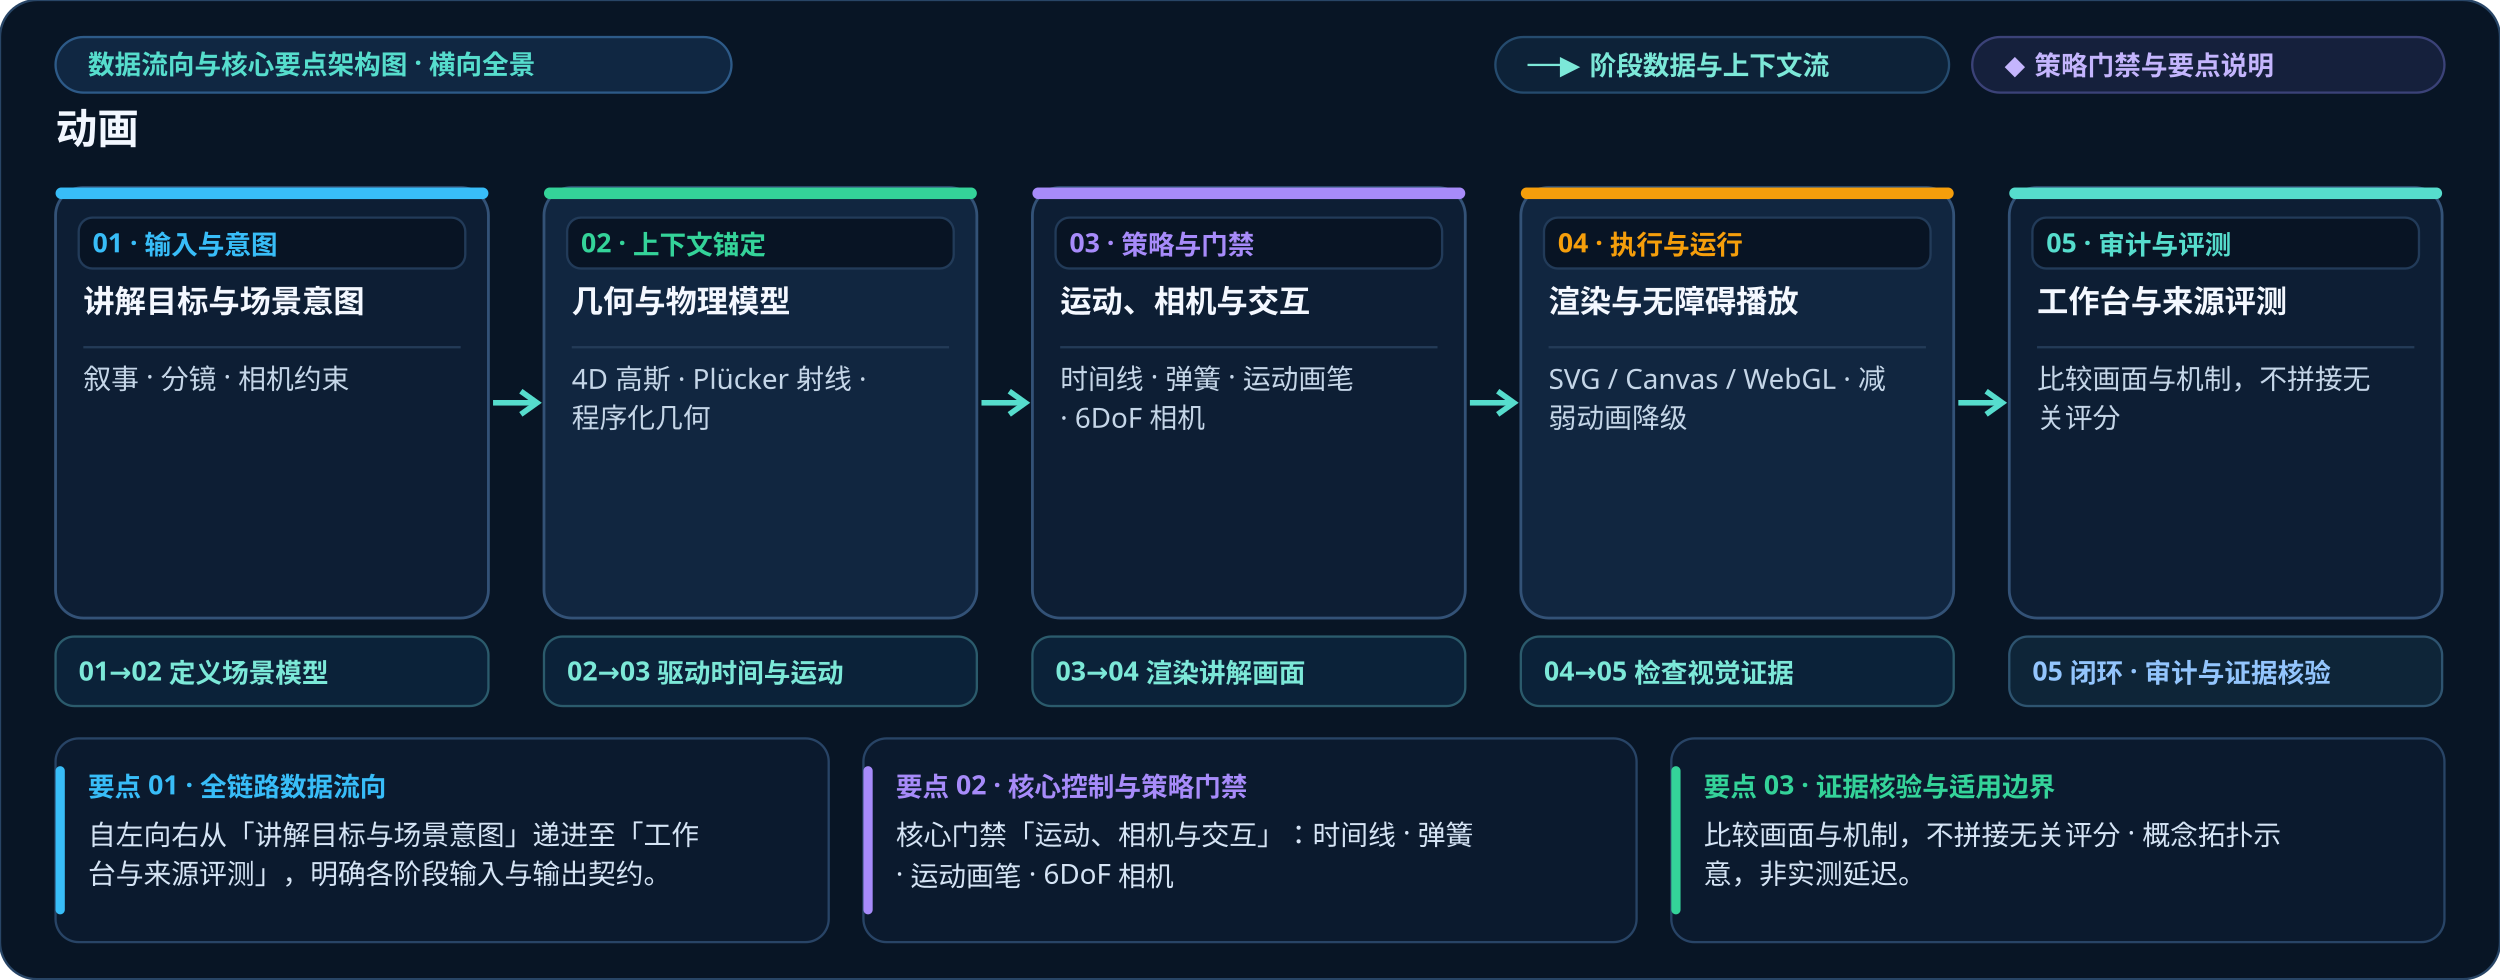
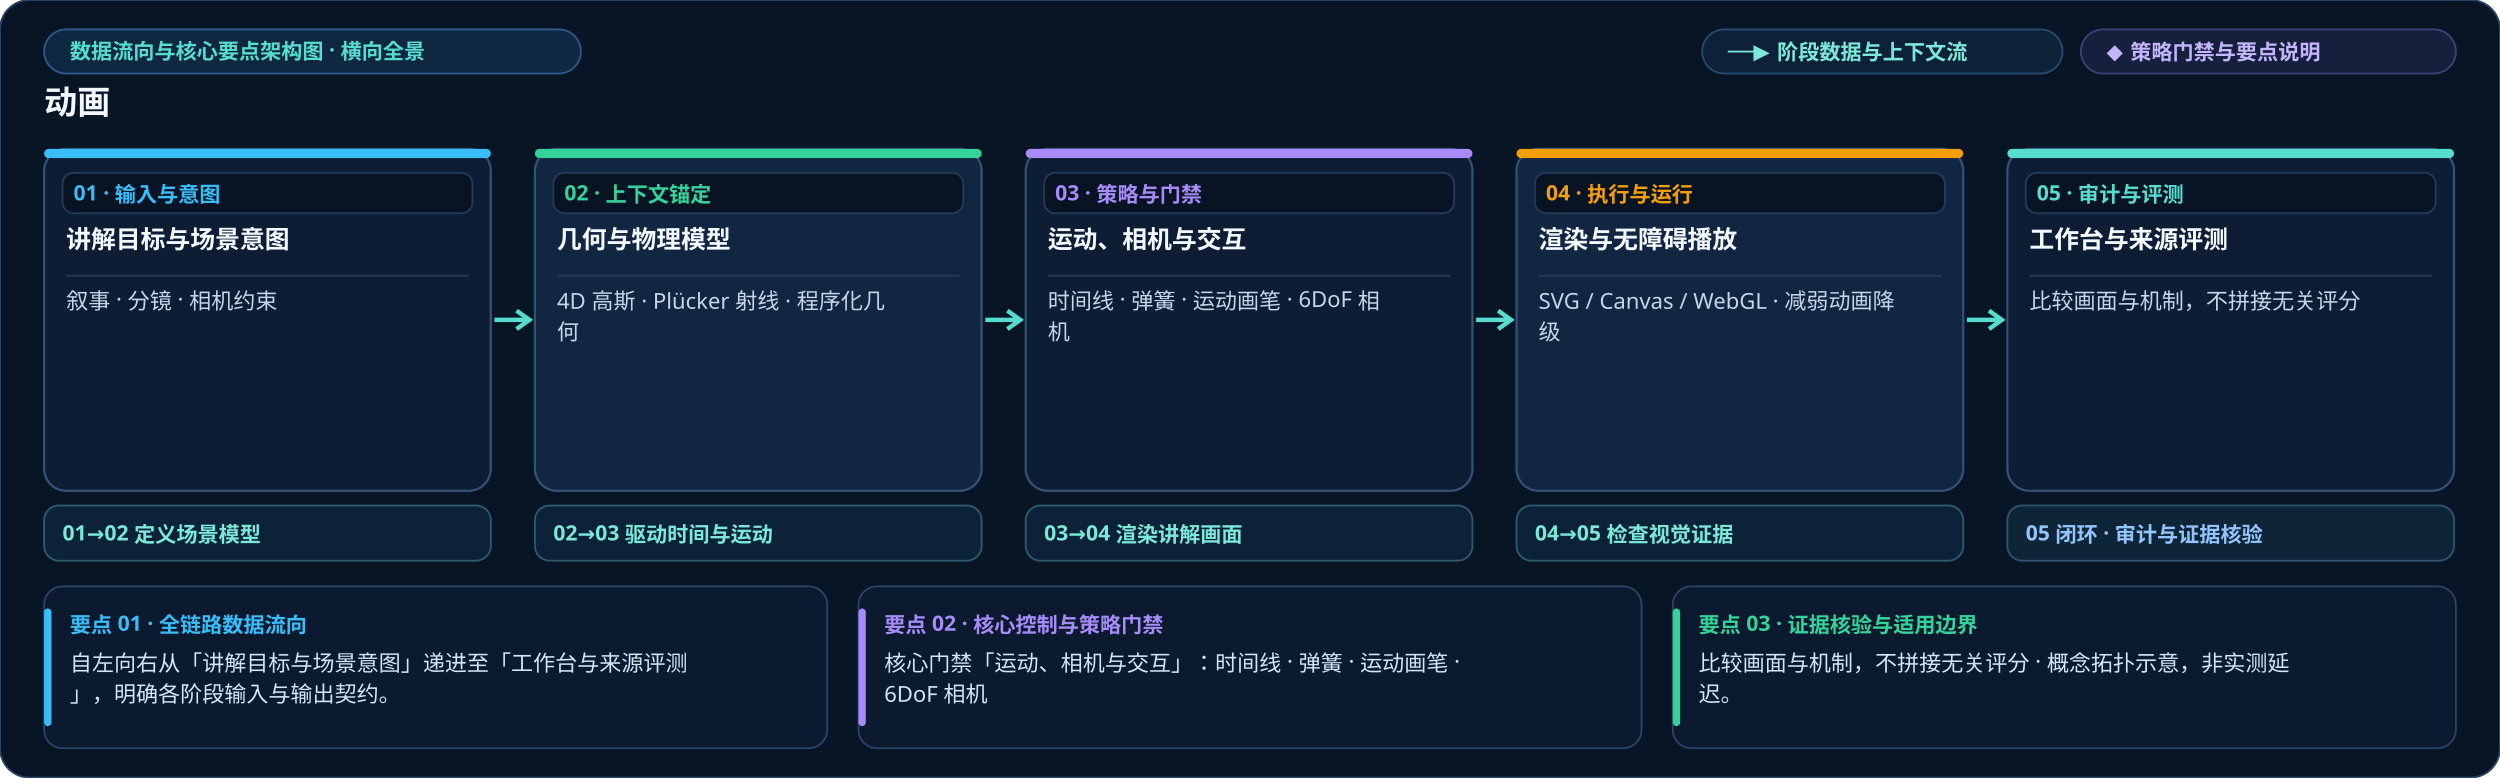
- <svg xmlns="http://www.w3.org/2000/svg" lang="zh-CN" class="knowledge-graph-wide" role="img" aria-labelledby="knowledge-4ae429de4b97-title knowledge-4ae429de4b97-desc" viewBox="0 0 1080 423" width="1080" style="width:100%;height:auto;max-width:1080px;margin:0 auto;font-family:system-ui,sans-serif">
-   <rect width="1080" height="423" rx="16" fill="#081525" stroke="#284566" />
+ <svg xmlns="http://www.w3.org/2000/svg" lang="zh-CN" class="knowledge-graph-wide" role="img" aria-labelledby="knowledge-4ae429de4b97-title knowledge-4ae429de4b97-desc" viewBox="0 0 1360 423" width="1360" style="width:100%;height:auto;margin:0 auto;font-family:system-ui,sans-serif">
+   <rect width="1360" height="423" rx="16" fill="#081525" stroke="#284566" />
  <rect x="24" y="16" width="292" height="24" rx="12" fill="#102742" stroke="#2d5a88" />
  <text x="38" y="32" fill="#56ddcd" font-size="11.5" font-weight="700">
    <tspan x="38" dy="0">数据流向与核心要点架构图 · 横向全景</tspan>
  </text>
-   <rect x="646" y="16" width="196" height="24" rx="12" fill="#0d2238" stroke="#254b6e" />
-   <text x="660" y="32" fill="#7ce8d8" font-size="11.5" font-weight="600">
-     <tspan x="660" dy="0">──▶ 阶段数据与上下文流</tspan>
+   <rect x="926" y="16" width="196" height="24" rx="12" fill="#0d2238" stroke="#254b6e" />
+   <text x="940" y="32" fill="#7ce8d8" font-size="11.5" font-weight="600">
+     <tspan x="940" dy="0">──▶ 阶段数据与上下文流</tspan>
  </text>
-   <rect x="852" y="16" width="204" height="24" rx="12" fill="#15203c" stroke="#3b4278" />
-   <text x="866" y="32" fill="#c4b5fd" font-size="11.5" font-weight="600">
-     <tspan x="866" dy="0">◆ 策略门禁与要点说明</tspan>
+   <rect x="1132" y="16" width="204" height="24" rx="12" fill="#15203c" stroke="#3b4278" />
+   <text x="1146" y="32" fill="#c4b5fd" font-size="11.5" font-weight="600">
+     <tspan x="1146" dy="0">◆ 策略门禁与要点说明</tspan>
  </text>
  <text x="24" y="62" fill="#f2f7ff" font-size="18" font-weight="700">
    <tspan x="24" dy="0">动画</tspan>
  </text>
  <g data-concept="1">
-     <rect x="24" y="81" width="187" height="186" rx="12" fill="#0d1e34" stroke="#335277" stroke-width="1.2" />
-     <rect x="24" y="81" width="187" height="5" rx="2.5" fill="#38bdf8" />
-     <rect x="34" y="94" width="167" height="22" rx="6" fill="#081424" stroke="#223b59" />
+     <rect x="24" y="81" width="243" height="186" rx="12" fill="#0d1e34" stroke="#335277" stroke-width="1.2" />
+     <rect x="24" y="81" width="243" height="5" rx="2.5" fill="#38bdf8" />
+     <rect x="34" y="94" width="223" height="22" rx="6" fill="#081424" stroke="#223b59" />
    <text x="40" y="109" fill="#38bdf8" font-size="11.5" font-weight="700">
      <tspan x="40" dy="0">01 · 输入与意图</tspan>
    </text>
    <text x="36" y="135" fill="#f4f8ff" font-size="13.5" font-weight="700">
      <tspan x="36" dy="0">讲解目标与场景意图</tspan>
    </text>
-     <path d="M36 150 H199" stroke="#233b57" stroke-width="1" />
+     <path d="M36 150 H255" stroke="#233b57" stroke-width="1" />
    <text x="36" y="168" fill="#c5d6e8" font-size="12" font-weight="400">
      <tspan x="36" dy="0">叙事 · 分镜 · 相机约束</tspan>
    </text>
  </g>
  <g data-relationship="定义场景模型">
-     <path d="M213 174 H231" fill="none" stroke="#56ddcd" stroke-width="2.4" />
-     <path d="M225 169 L232 174 L225 179" fill="none" stroke="#56ddcd" stroke-width="2.4" />
-     <rect x="24" y="275" width="187" height="30" rx="8" fill="#0b2239" stroke="#2b5b6c" />
+     <path d="M269 174 H287" fill="none" stroke="#56ddcd" stroke-width="2.4" />
+     <path d="M281 169 L288 174 L281 179" fill="none" stroke="#56ddcd" stroke-width="2.4" />
+     <rect x="24" y="275" width="243" height="30" rx="8" fill="#0b2239" stroke="#2b5b6c" />
    <text x="34" y="294" fill="#7ce8d8" font-size="11.5" font-weight="600">
      <tspan x="34" dy="0">01→02 定义场景模型</tspan>
    </text>
  </g>
  <g data-concept="2">
-     <rect x="235" y="81" width="187" height="186" rx="12" fill="#112640" stroke="#335277" stroke-width="1.2" />
-     <rect x="235" y="81" width="187" height="5" rx="2.5" fill="#34d399" />
-     <rect x="245" y="94" width="167" height="22" rx="6" fill="#081424" stroke="#223b59" />
-     <text x="251" y="109" fill="#34d399" font-size="11.5" font-weight="700">
-       <tspan x="251" dy="0">02 · 上下文锚定</tspan>
+     <rect x="291" y="81" width="243" height="186" rx="12" fill="#112640" stroke="#335277" stroke-width="1.2" />
+     <rect x="291" y="81" width="243" height="5" rx="2.5" fill="#34d399" />
+     <rect x="301" y="94" width="223" height="22" rx="6" fill="#081424" stroke="#223b59" />
+     <text x="307" y="109" fill="#34d399" font-size="11.5" font-weight="700">
+       <tspan x="307" dy="0">02 · 上下文锚定</tspan>
    </text>
-     <text x="247" y="135" fill="#f4f8ff" font-size="13.5" font-weight="700">
-       <tspan x="247" dy="0">几何与物理模型</tspan>
+     <text x="303" y="135" fill="#f4f8ff" font-size="13.5" font-weight="700">
+       <tspan x="303" dy="0">几何与物理模型</tspan>
    </text>
-     <path d="M247 150 H410" stroke="#233b57" stroke-width="1" />
-     <text x="247" y="168" fill="#c5d6e8" font-size="12" font-weight="400">
-       <tspan x="247" dy="0">4D 高斯 · Plücker 射线 ·</tspan>
-       <tspan x="247" dy="16.8">程序化几何</tspan>
+     <path d="M303 150 H522" stroke="#233b57" stroke-width="1" />
+     <text x="303" y="168" fill="#c5d6e8" font-size="12" font-weight="400">
+       <tspan x="303" dy="0">4D 高斯 · Plücker 射线 · 程序化几</tspan>
+       <tspan x="303" dy="16.8">何</tspan>
    </text>
  </g>
  <g data-relationship="驱动时间与运动">
-     <path d="M424 174 H442" fill="none" stroke="#56ddcd" stroke-width="2.4" />
-     <path d="M436 169 L443 174 L436 179" fill="none" stroke="#56ddcd" stroke-width="2.4" />
-     <rect x="235" y="275" width="187" height="30" rx="8" fill="#0b2239" stroke="#2b5b6c" />
-     <text x="245" y="294" fill="#7ce8d8" font-size="11.5" font-weight="600">
-       <tspan x="245" dy="0">02→03 驱动时间与运动</tspan>
+     <path d="M536 174 H554" fill="none" stroke="#56ddcd" stroke-width="2.4" />
+     <path d="M548 169 L555 174 L548 179" fill="none" stroke="#56ddcd" stroke-width="2.4" />
+     <rect x="291" y="275" width="243" height="30" rx="8" fill="#0b2239" stroke="#2b5b6c" />
+     <text x="301" y="294" fill="#7ce8d8" font-size="11.5" font-weight="600">
+       <tspan x="301" dy="0">02→03 驱动时间与运动</tspan>
    </text>
  </g>
  <g data-concept="3">
-     <rect x="446" y="81" width="187" height="186" rx="12" fill="#0d1e34" stroke="#335277" stroke-width="1.2" />
-     <rect x="446" y="81" width="187" height="5" rx="2.5" fill="#a78bfa" />
-     <rect x="456" y="94" width="167" height="22" rx="6" fill="#081424" stroke="#223b59" />
-     <text x="462" y="109" fill="#a78bfa" font-size="11.5" font-weight="700">
-       <tspan x="462" dy="0">03 · 策略与门禁</tspan>
+     <rect x="558" y="81" width="243" height="186" rx="12" fill="#0d1e34" stroke="#335277" stroke-width="1.2" />
+     <rect x="558" y="81" width="243" height="5" rx="2.5" fill="#a78bfa" />
+     <rect x="568" y="94" width="223" height="22" rx="6" fill="#081424" stroke="#223b59" />
+     <text x="574" y="109" fill="#a78bfa" font-size="11.5" font-weight="700">
+       <tspan x="574" dy="0">03 · 策略与门禁</tspan>
    </text>
-     <text x="458" y="135" fill="#f4f8ff" font-size="13.5" font-weight="700">
-       <tspan x="458" dy="0">运动、相机与交互</tspan>
+     <text x="570" y="135" fill="#f4f8ff" font-size="13.5" font-weight="700">
+       <tspan x="570" dy="0">运动、相机与交互</tspan>
    </text>
-     <path d="M458 150 H621" stroke="#233b57" stroke-width="1" />
-     <text x="458" y="168" fill="#c5d6e8" font-size="12" font-weight="400">
-       <tspan x="458" dy="0">时间线 · 弹簧 · 运动画笔</tspan>
-       <tspan x="458" dy="16.8">· 6DoF 相机</tspan>
+     <path d="M570 150 H789" stroke="#233b57" stroke-width="1" />
+     <text x="570" y="168" fill="#c5d6e8" font-size="12" font-weight="400">
+       <tspan x="570" dy="0">时间线 · 弹簧 · 运动画笔 · 6DoF 相</tspan>
+       <tspan x="570" dy="16.8">机</tspan>
    </text>
  </g>
  <g data-relationship="渲染讲解画面">
-     <path d="M635 174 H653" fill="none" stroke="#56ddcd" stroke-width="2.4" />
-     <path d="M647 169 L654 174 L647 179" fill="none" stroke="#56ddcd" stroke-width="2.4" />
-     <rect x="446" y="275" width="187" height="30" rx="8" fill="#0b2239" stroke="#2b5b6c" />
-     <text x="456" y="294" fill="#7ce8d8" font-size="11.5" font-weight="600">
-       <tspan x="456" dy="0">03→04 渲染讲解画面</tspan>
+     <path d="M803 174 H821" fill="none" stroke="#56ddcd" stroke-width="2.4" />
+     <path d="M815 169 L822 174 L815 179" fill="none" stroke="#56ddcd" stroke-width="2.4" />
+     <rect x="558" y="275" width="243" height="30" rx="8" fill="#0b2239" stroke="#2b5b6c" />
+     <text x="568" y="294" fill="#7ce8d8" font-size="11.5" font-weight="600">
+       <tspan x="568" dy="0">03→04 渲染讲解画面</tspan>
    </text>
  </g>
  <g data-concept="4">
-     <rect x="657" y="81" width="187" height="186" rx="12" fill="#112640" stroke="#335277" stroke-width="1.2" />
-     <rect x="657" y="81" width="187" height="5" rx="2.5" fill="#f59e0b" />
-     <rect x="667" y="94" width="167" height="22" rx="6" fill="#081424" stroke="#223b59" />
-     <text x="673" y="109" fill="#f59e0b" font-size="11.5" font-weight="700">
-       <tspan x="673" dy="0">04 · 执行与运行</tspan>
+     <rect x="825" y="81" width="243" height="186" rx="12" fill="#112640" stroke="#335277" stroke-width="1.2" />
+     <rect x="825" y="81" width="243" height="5" rx="2.5" fill="#f59e0b" />
+     <rect x="835" y="94" width="223" height="22" rx="6" fill="#081424" stroke="#223b59" />
+     <text x="841" y="109" fill="#f59e0b" font-size="11.5" font-weight="700">
+       <tspan x="841" dy="0">04 · 执行与运行</tspan>
    </text>
-     <text x="669" y="135" fill="#f4f8ff" font-size="13.5" font-weight="700">
-       <tspan x="669" dy="0">渲染与无障碍播放</tspan>
+     <text x="837" y="135" fill="#f4f8ff" font-size="13.5" font-weight="700">
+       <tspan x="837" dy="0">渲染与无障碍播放</tspan>
    </text>
-     <path d="M669 150 H832" stroke="#233b57" stroke-width="1" />
-     <text x="669" y="168" fill="#c5d6e8" font-size="12" font-weight="400">
-       <tspan x="669" dy="0">SVG / Canvas / WebGL · 减</tspan>
-       <tspan x="669" dy="16.8">弱动画降级</tspan>
+     <path d="M837 150 H1056" stroke="#233b57" stroke-width="1" />
+     <text x="837" y="168" fill="#c5d6e8" font-size="12" font-weight="400">
+       <tspan x="837" dy="0">SVG / Canvas / WebGL · 减弱动画降</tspan>
+       <tspan x="837" dy="16.8">级</tspan>
    </text>
  </g>
  <g data-relationship="检查视觉证据">
-     <path d="M846 174 H864" fill="none" stroke="#56ddcd" stroke-width="2.4" />
-     <path d="M858 169 L865 174 L858 179" fill="none" stroke="#56ddcd" stroke-width="2.4" />
-     <rect x="657" y="275" width="187" height="30" rx="8" fill="#0b2239" stroke="#2b5b6c" />
-     <text x="667" y="294" fill="#7ce8d8" font-size="11.5" font-weight="600">
-       <tspan x="667" dy="0">04→05 检查视觉证据</tspan>
+     <path d="M1070 174 H1088" fill="none" stroke="#56ddcd" stroke-width="2.4" />
+     <path d="M1082 169 L1089 174 L1082 179" fill="none" stroke="#56ddcd" stroke-width="2.4" />
+     <rect x="825" y="275" width="243" height="30" rx="8" fill="#0b2239" stroke="#2b5b6c" />
+     <text x="835" y="294" fill="#7ce8d8" font-size="11.5" font-weight="600">
+       <tspan x="835" dy="0">04→05 检查视觉证据</tspan>
    </text>
  </g>
  <g data-concept="5">
-     <rect x="868" y="81" width="187" height="186" rx="12" fill="#0d1e34" stroke="#335277" stroke-width="1.2" />
-     <rect x="868" y="81" width="187" height="5" rx="2.5" fill="#56ddcd" />
-     <rect x="878" y="94" width="167" height="22" rx="6" fill="#081424" stroke="#223b59" />
-     <text x="884" y="109" fill="#56ddcd" font-size="11.5" font-weight="700">
-       <tspan x="884" dy="0">05 · 审计与评测</tspan>
+     <rect x="1092" y="81" width="243" height="186" rx="12" fill="#0d1e34" stroke="#335277" stroke-width="1.2" />
+     <rect x="1092" y="81" width="243" height="5" rx="2.5" fill="#56ddcd" />
+     <rect x="1102" y="94" width="223" height="22" rx="6" fill="#081424" stroke="#223b59" />
+     <text x="1108" y="109" fill="#56ddcd" font-size="11.5" font-weight="700">
+       <tspan x="1108" dy="0">05 · 审计与评测</tspan>
    </text>
-     <text x="880" y="135" fill="#f4f8ff" font-size="13.5" font-weight="700">
-       <tspan x="880" dy="0">工作台与来源评测</tspan>
+     <text x="1104" y="135" fill="#f4f8ff" font-size="13.5" font-weight="700">
+       <tspan x="1104" dy="0">工作台与来源评测</tspan>
    </text>
-     <path d="M880 150 H1043" stroke="#233b57" stroke-width="1" />
-     <text x="880" y="168" fill="#c5d6e8" font-size="12" font-weight="400">
-       <tspan x="880" dy="0">比较画面与机制，不拼接无</tspan>
-       <tspan x="880" dy="16.8">关评分</tspan>
+     <path d="M1104 150 H1323" stroke="#233b57" stroke-width="1" />
+     <text x="1104" y="168" fill="#c5d6e8" font-size="12" font-weight="400">
+       <tspan x="1104" dy="0">比较画面与机制，不拼接无关评分</tspan>
    </text>
  </g>
-   <rect x="868" y="275" width="187" height="30" rx="8" fill="#0e2538" stroke="#2e5470" />
-   <text x="878" y="294" fill="#93c5fd" font-size="11.5" font-weight="600">
-     <tspan x="878" dy="0">05 闭环 · 审计与证据核验</tspan>
+   <rect x="1092" y="275" width="243" height="30" rx="8" fill="#0e2538" stroke="#2e5470" />
+   <text x="1102" y="294" fill="#93c5fd" font-size="11.5" font-weight="600">
+     <tspan x="1102" dy="0">05 闭环 · 审计与证据核验</tspan>
  </text>
  <g data-takeaway="1">
-     <rect x="24" y="319" width="334" height="88" rx="10" fill="#0b1a2e" stroke="#284466" />
+     <rect x="24" y="319" width="426" height="88" rx="10" fill="#0b1a2e" stroke="#284466" />
    <rect x="24" y="331" width="4" height="64" rx="2" fill="#38bdf8" />
    <text x="38" y="344" fill="#38bdf8" font-size="11.5" font-weight="700">
      <tspan x="38" dy="0">要点 01 · 全链路数据流向</tspan>
    </text>
    <text x="38" y="365" fill="#d5e4f5" font-size="12" font-weight="400">
-       <tspan x="38" dy="0">自左向右从「讲解目标与场景意图」递进至「工作</tspan>
-       <tspan x="38" dy="16.8">台与来源评测」，明确各阶段输入与输出契约。</tspan>
+       <tspan x="38" dy="0">自左向右从「讲解目标与场景意图」递进至「工作台与来源评测</tspan>
+       <tspan x="38" dy="16.8">」，明确各阶段输入与输出契约。</tspan>
    </text>
  </g>
  <g data-takeaway="2">
-     <rect x="373" y="319" width="334" height="88" rx="10" fill="#0b1a2e" stroke="#284466" />
-     <rect x="373" y="331" width="4" height="64" rx="2" fill="#a78bfa" />
-     <text x="387" y="344" fill="#a78bfa" font-size="11.5" font-weight="700">
-       <tspan x="387" dy="0">要点 02 · 核心控制与策略门禁</tspan>
+     <rect x="467" y="319" width="426" height="88" rx="10" fill="#0b1a2e" stroke="#284466" />
+     <rect x="467" y="331" width="4" height="64" rx="2" fill="#a78bfa" />
+     <text x="481" y="344" fill="#a78bfa" font-size="11.5" font-weight="700">
+       <tspan x="481" dy="0">要点 02 · 核心控制与策略门禁</tspan>
    </text>
-     <text x="387" y="365" fill="#d5e4f5" font-size="12" font-weight="400">
-       <tspan x="387" dy="0">核心门禁「运动、相机与交互」：时间线 · 弹簧</tspan>
-       <tspan x="387" dy="16.8">· 运动画笔 · 6DoF 相机</tspan>
+     <text x="481" y="365" fill="#d5e4f5" font-size="12" font-weight="400">
+       <tspan x="481" dy="0">核心门禁「运动、相机与交互」：时间线 · 弹簧 · 运动画笔 ·</tspan>
+       <tspan x="481" dy="16.8">6DoF 相机</tspan>
    </text>
  </g>
  <g data-takeaway="3">
-     <rect x="722" y="319" width="334" height="88" rx="10" fill="#0b1a2e" stroke="#284466" />
-     <rect x="722" y="331" width="4" height="64" rx="2" fill="#34d399" />
-     <text x="736" y="344" fill="#34d399" font-size="11.5" font-weight="700">
-       <tspan x="736" dy="0">要点 03 · 证据核验与适用边界</tspan>
+     <rect x="910" y="319" width="426" height="88" rx="10" fill="#0b1a2e" stroke="#284466" />
+     <rect x="910" y="331" width="4" height="64" rx="2" fill="#34d399" />
+     <text x="924" y="344" fill="#34d399" font-size="11.5" font-weight="700">
+       <tspan x="924" dy="0">要点 03 · 证据核验与适用边界</tspan>
    </text>
-     <text x="736" y="365" fill="#d5e4f5" font-size="12" font-weight="400">
-       <tspan x="736" dy="0">比较画面与机制，不拼接无关评分 · 概念拓扑示</tspan>
-       <tspan x="736" dy="16.8">意，非实测延迟。</tspan>
+     <text x="924" y="365" fill="#d5e4f5" font-size="12" font-weight="400">
+       <tspan x="924" dy="0">比较画面与机制，不拼接无关评分 · 概念拓扑示意，非实测延</tspan>
+       <tspan x="924" dy="16.8">迟。</tspan>
    </text>
  </g>
</svg>
